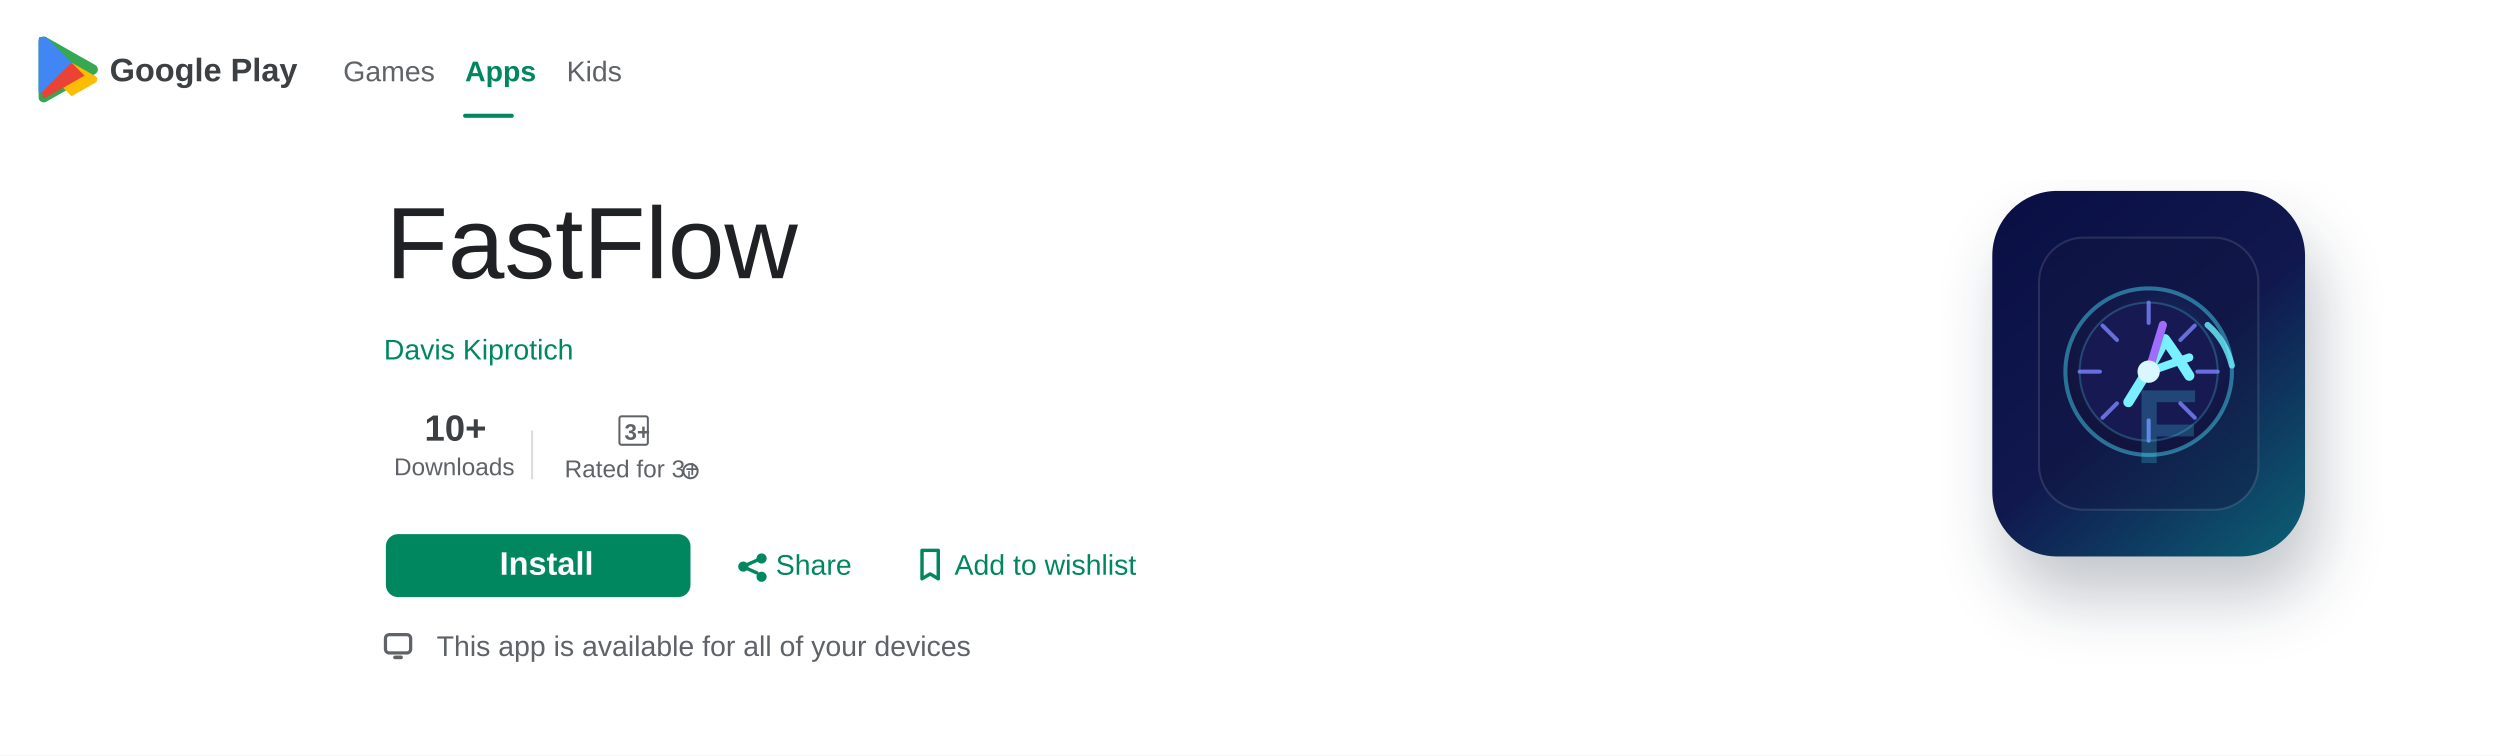
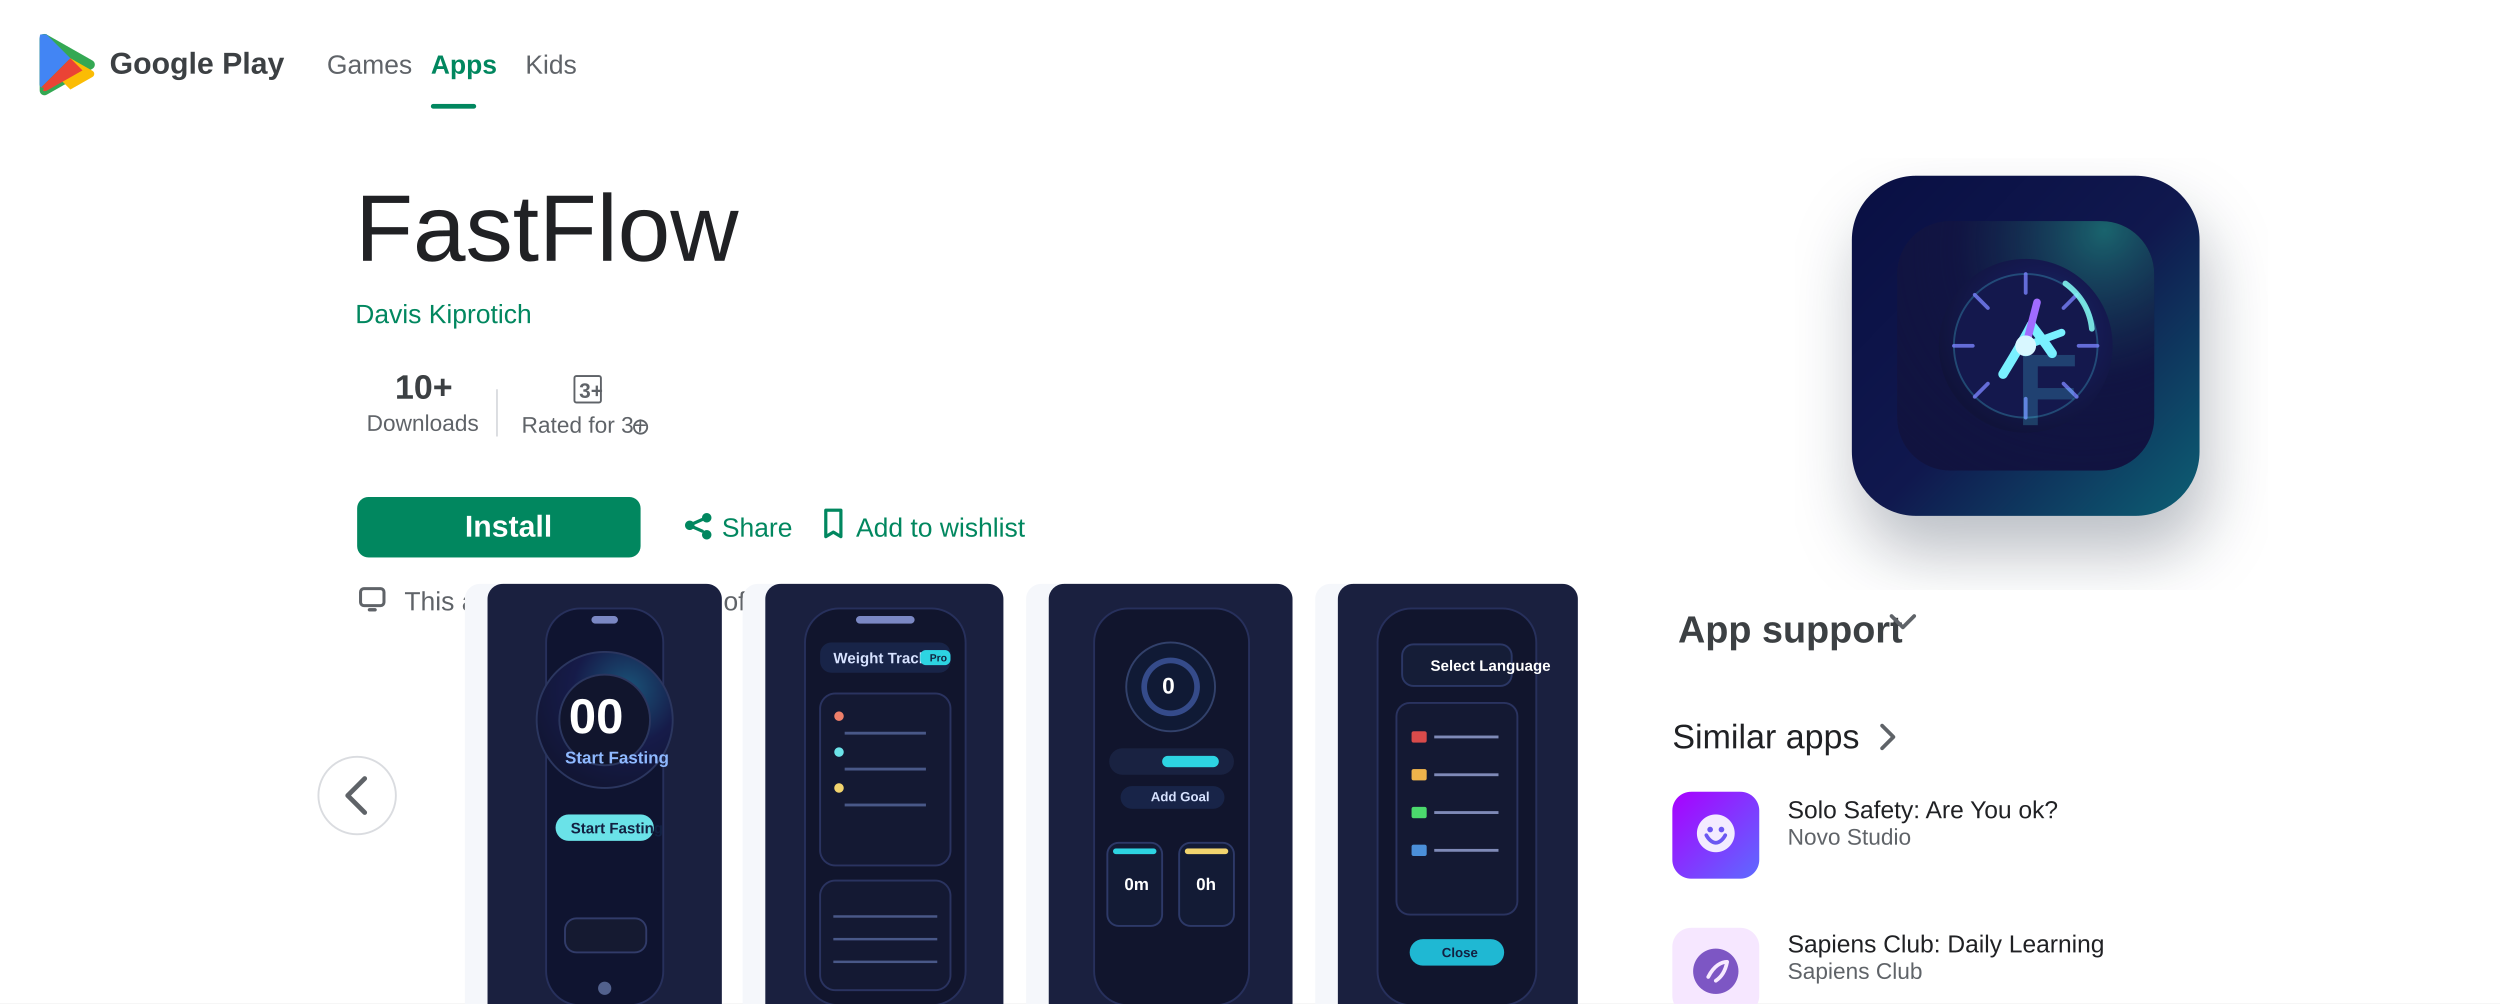
- <svg xmlns="http://www.w3.org/2000/svg" width="1231" height="372" viewBox="0 0 1231 372" fill="none">
-   <rect width="1231" height="372" fill="#ffffff" />
+ <svg xmlns="http://www.w3.org/2000/svg" width="1323" height="531" viewBox="0 0 1323 531" fill="none">
+   <rect width="1323" height="531" fill="#ffffff" />
  <g>
-     <path d="M19 20.5C19 18.567 21.067 17.345 22.733 18.291L46.917 32.018C48.61 32.979 48.61 35.421 46.917 36.382L22.733 50.109C21.067 51.055 19 49.833 19 47.9V20.5Z" fill="#34A853" />
-     <path d="M22.6 18.198 35.238 30.836 19.726 46.348A2.33 2.33 0 0 1 19 44.798V19.748c0-.57.142-1.106.392-1.55.77-.003 2.32-.01 3.208 0Z" fill="#4285F4" />
-     <path d="m35.238 30.836 11.679 6.629a1.87 1.87 0 0 1 0 3.272l-11.68 6.629-6.413-6.413 6.414-10.117Z" fill="#FBBC04" />
-     <path d="m19.726 46.348 15.512-15.512 6.414 6.414-18.92 10.74c-.628.357-1.37.354-2.006.004.25-.444.391-.98.391-1.646Z" fill="#EA4335" />
+     <path d="M21 20.5C21 18.567 23.067 17.345 24.733 18.291L48.917 32.018C50.61 32.979 50.61 35.421 48.917 36.382L24.733 50.109C23.067 51.055 21 49.833 21 47.9V20.5Z" fill="#34A853" />
+     <path d="M24.6 18.198 37.238 30.836 21.726 46.348A2.33 2.33 0 0 1 21 44.798V19.748c0-.57.142-1.106.392-1.55.77-.003 2.32-.01 3.208 0Z" fill="#4285F4" />
+     <path d="m37.238 30.836 11.679 6.629a1.87 1.87 0 0 1 0 3.272l-11.68 6.629-6.413-6.413 6.414-10.117Z" fill="#FBBC04" />
+     <path d="m21.726 46.348 15.512-15.512 6.414 6.414-18.92 10.74c-.628.357-1.37.354-2.006.004.25-.444.391-.98.391-1.646Z" fill="#EA4335" />
  </g>
-   <text x="54" y="40" fill="#3C4043" font-family="Arial, Helvetica, sans-serif" font-size="16" font-weight="600">Google Play</text>
-   <text x="169" y="40" fill="#5F6368" font-family="Arial, Helvetica, sans-serif" font-size="14">Games</text>
-   <text x="229" y="40" fill="#01875F" font-family="Arial, Helvetica, sans-serif" font-size="14" font-weight="600">Apps</text>
-   <text x="279" y="40" fill="#5F6368" font-family="Arial, Helvetica, sans-serif" font-size="14">Kids</text>
-   <rect x="228" y="56" width="25" height="2" rx="1" fill="#01875F" />
-   <text x="190" y="137" fill="#202124" font-family="Arial, Helvetica, sans-serif" font-size="50" font-weight="500">FastFlow</text>
-   <text x="189" y="177" fill="#01875F" font-family="Arial, Helvetica, sans-serif" font-size="14" font-weight="500">Davis Kiprotich</text>
-   <text x="209" y="217" fill="#3C4043" font-family="Arial, Helvetica, sans-serif" font-size="18" font-weight="600">10+</text>
-   <text x="194" y="234" fill="#5F6368" font-family="Arial, Helvetica, sans-serif" font-size="12">Downloads</text>
-   <line x1="262" y1="212" x2="262" y2="236" stroke="#DADCE0" />
-   <rect x="305" y="205" width="14" height="14" rx="1" fill="none" stroke="#5F6368" />
-   <text x="307.5" y="216.5" fill="#5F6368" font-family="Arial, Helvetica, sans-serif" font-size="11" font-weight="700">3+</text>
-   <text x="278" y="235" fill="#5F6368" font-family="Arial, Helvetica, sans-serif" font-size="12">Rated for 3+</text>
-   <circle cx="340" cy="232" r="3.5" fill="none" stroke="#5F6368" stroke-width="1" />
-   <text x="338.5" y="234.8" fill="#5F6368" font-family="Arial, Helvetica, sans-serif" font-size="5.5" font-weight="700">i</text>
-   <rect x="190" y="263" width="150" height="31" rx="6" fill="#01875F" />
-   <text x="246" y="283" fill="#ffffff" font-family="Arial, Helvetica, sans-serif" font-size="16" font-weight="700">Install</text>
-   <g transform="translate(358 269)">
+   <text x="58" y="39" fill="#3C4043" font-family="Arial, Helvetica, sans-serif" font-size="16" font-weight="600">Google Play</text>
+   <text x="173" y="39" fill="#5F6368" font-family="Arial, Helvetica, sans-serif" font-size="14">Games</text>
+   <text x="228" y="39" fill="#01875F" font-family="Arial, Helvetica, sans-serif" font-size="14" font-weight="600">Apps</text>
+   <text x="278" y="39" fill="#5F6368" font-family="Arial, Helvetica, sans-serif" font-size="14">Kids</text>
+   <rect x="228" y="55" width="24" height="2.5" rx="1.25" fill="#01875F" />
+   <text x="188" y="138" fill="#202124" font-family="Arial, Helvetica, sans-serif" font-size="50" font-weight="500">FastFlow</text>
+   <text x="188" y="171" fill="#01875F" font-family="Arial, Helvetica, sans-serif" font-size="14" font-weight="500">Davis Kiprotich</text>
+   <text x="209" y="211" fill="#3C4043" font-family="Arial, Helvetica, sans-serif" font-size="18" font-weight="600">10+</text>
+   <text x="194" y="228" fill="#5F6368" font-family="Arial, Helvetica, sans-serif" font-size="12">Downloads</text>
+   <line x1="263" y1="206" x2="263" y2="231" stroke="#DADCE0" />
+   <rect x="304" y="199" width="14" height="14" rx="1" fill="none" stroke="#5F6368" />
+   <text x="306.5" y="210.5" fill="#5F6368" font-family="Arial, Helvetica, sans-serif" font-size="11" font-weight="700">3+</text>
+   <text x="276" y="229" fill="#5F6368" font-family="Arial, Helvetica, sans-serif" font-size="12">Rated for 3+</text>
+   <circle cx="339" cy="226" r="3.5" fill="none" stroke="#5F6368" stroke-width="1" />
+   <text x="337.8" y="228.8" fill="#5F6368" font-family="Arial, Helvetica, sans-serif" font-size="5.5" font-weight="700">i</text>
+   <rect x="189" y="263" width="150" height="32" rx="6" fill="#01875F" />
+   <text x="246" y="284" fill="#ffffff" font-family="Arial, Helvetica, sans-serif" font-size="16" font-weight="700">Install</text>
+   <g transform="translate(357 268)">
    <circle cx="8" cy="10" r="2.5" fill="#01875F" />
    <circle cx="17" cy="6" r="2.5" fill="#01875F" />
    <circle cx="17" cy="15" r="2.5" fill="#01875F" />
    <path d="M10.2 8.9 14.7 6.9M10.2 11.1l4.5 2" stroke="#01875F" stroke-width="1.7" stroke-linecap="round" />
  </g>
-   <text x="382" y="283" fill="#01875F" font-family="Arial, Helvetica, sans-serif" font-size="14" font-weight="500">Share</text>
-   <g transform="translate(448 265)">
+   <text x="382" y="284" fill="#01875F" font-family="Arial, Helvetica, sans-serif" font-size="14" font-weight="500">Share</text>
+   <g transform="translate(431 264)">
    <path d="M6 6h8v14l-4-2.4L6 20V6Z" fill="none" stroke="#01875F" stroke-width="1.7" stroke-linejoin="round" />
  </g>
-   <text x="470" y="283" fill="#01875F" font-family="Arial, Helvetica, sans-serif" font-size="14" font-weight="500">Add to wishlist</text>
-   <g transform="translate(189 310)">
+   <text x="453" y="284" fill="#01875F" font-family="Arial, Helvetica, sans-serif" font-size="14" font-weight="500">Add to wishlist</text>
+   <g transform="translate(190 309)">
    <rect x="0.8" y="2.5" width="12.4" height="9" rx="1.8" fill="none" stroke="#5F6368" stroke-width="1.6" />
    <rect x="4.6" y="12.8" width="4.8" height="1.8" rx="0.9" fill="#5F6368" />
  </g>
-   <text x="215" y="323" fill="#5F6368" font-family="Arial, Helvetica, sans-serif" font-size="14">This app is available for all of your devices</text>
-   <g filter="url(#shadow)">
-     <rect x="981" y="94" width="154" height="180" rx="32" fill="url(#card)" />
-     <rect x="1004" y="117" width="108" height="134" rx="22" fill="#121640" fill-opacity=".42" stroke="rgba(255,255,255,.12)" />
-     <circle cx="1058" cy="183" r="41" fill="url(#dialGlow)" stroke="#4AE2FF" stroke-opacity=".45" stroke-width="2" />
-     <circle cx="1058" cy="183" r="34" fill="#171A52" stroke="#5EF2FF" stroke-opacity=".22" />
-     <path d="M1058 149v10M1058 207v10M1024 183h10M1082 183h10M1035.3 160.3l7.1 7.1M1073.6 198.6l7.1 7.1M1080.7 160.3l-7.1 7.1M1042.4 198.6l-7.1 7.1" stroke="#7B84FF" stroke-width="2" stroke-linecap="round" opacity=".8" />
-     <path d="M1048 198c10-16 16-26 18-31 3 4 7 10 12 18" stroke="#79F0FF" stroke-width="5" stroke-linecap="round" stroke-linejoin="round" />
-     <path d="M1058 183 1078 176" stroke="#79F0FF" stroke-width="4" stroke-linecap="round" />
-     <path d="M1058 183 1065 160" stroke="#A06CFF" stroke-width="4" stroke-linecap="round" />
-     <circle cx="1058" cy="183" r="5.5" fill="#D8F7FF" />
-     <path d="M1087 160c6 5 10 12 12 20" stroke="#6DF3FF" stroke-width="3" stroke-linecap="round" opacity=".8" />
-     <text x="1051" y="228" fill="#3EE7FF" font-family="Arial, Helvetica, sans-serif" font-size="52" font-weight="700" opacity=".22">F</text>
+   <text x="214" y="323" fill="#5F6368" font-family="Arial, Helvetica, sans-serif" font-size="14">This app is available for all of your devices</text>
+   <g filter="url(#appIconShadow)">
+     <rect x="980" y="93" width="184" height="180" rx="34" fill="url(#iconShell)" />
+     <rect x="1004" y="117" width="136" height="132" rx="28" fill="#11133F" />
+     <rect x="1004" y="117" width="136" height="132" rx="28" fill="url(#iconGlow)" fill-opacity=".88" />
+     <circle cx="1072" cy="183" r="46" fill="url(#dial)" />
+     <circle cx="1072" cy="183" r="38" fill="#14184D" stroke="#4FE9FF" stroke-opacity=".24" />
+     <path d="M1072 145v10M1072 211v10M1034 183h10M1100 183h10M1045 156l7 7M1092 203l7 7M1099 156l-7 7M1052 203l-7 7" stroke="#7B84FF" stroke-width="2" stroke-linecap="round" opacity=".78" />
+     <path d="M1060 198c8-13 13-22 15-26 3 4 7 9 11 15" stroke="#79F0FF" stroke-width="5" stroke-linecap="round" stroke-linejoin="round" />
+     <path d="M1072 183 1091 176" stroke="#79F0FF" stroke-width="4" stroke-linecap="round" />
+     <path d="M1072 183 1078 160" stroke="#A06CFF" stroke-width="4" stroke-linecap="round" />
+     <circle cx="1072" cy="183" r="5.5" fill="#D8F7FF" />
+     <path d="M1093 150c8 6 13 14 14 24" stroke="#86FFF7" stroke-width="3" stroke-linecap="round" opacity=".85" />
+     <text x="1067" y="225" fill="#52E7FF" font-family="Arial, Helvetica, sans-serif" font-size="54" font-weight="700" opacity=".2">F</text>
  </g>
+   <g transform="translate(188 309)">
+     <circle cx="1" cy="112" r="20.5" fill="#ffffff" stroke="#DADCE0" />
+     <path d="m5 103-9 9 9 9" stroke="#5F6368" stroke-width="2.5" stroke-linecap="round" stroke-linejoin="round" />
+   </g>
+   <g transform="translate(246 309)">
+     <rect width="136" height="236" rx="8" fill="#F5F7FB" />
+     <rect x="12" width="124" height="236" rx="8" fill="#1A203F" />
+     <rect x="43" y="13" width="62" height="210" rx="18" fill="#0F1430" stroke="#27305C" />
+     <rect x="67" y="17" width="14" height="4" rx="2" fill="#7B88C4" />
+     <circle cx="74" cy="72" r="36" fill="url(#phoneRing)" stroke="#2B365F" />
+     <circle cx="74" cy="72" r="24" fill="#11152D" stroke="#2B365F" />
+     <text x="55" y="79" fill="#ffffff" font-family="Arial, Helvetica, sans-serif" font-size="26" font-weight="700">00</text>
+     <text x="53" y="95" fill="#8FB9FF" font-family="Arial, Helvetica, sans-serif" font-size="9" font-weight="700">Start Fasting</text>
+     <rect x="48" y="122" width="52" height="14" rx="7" fill="#6AE2E8" />
+     <text x="56" y="132" fill="#122041" font-family="Arial, Helvetica, sans-serif" font-size="8" font-weight="700">Start Fasting</text>
+     <rect x="53" y="177" width="43" height="18" rx="6" fill="#151A31" stroke="#313B69" />
+     <circle cx="74" cy="214" r="3.5" fill="#52618D" />
+   </g>
+   <g transform="translate(393 309)">
+     <rect width="138" height="236" rx="8" fill="#F5F7FB" />
+     <rect x="12" width="126" height="236" rx="8" fill="#1A203F" />
+     <rect x="33" y="13" width="85" height="210" rx="18" fill="#11152D" stroke="#27305C" />
+     <rect x="60" y="17" width="31" height="4" rx="2" fill="#7B88C4" />
+     <rect x="41" y="31" width="69" height="16" rx="6" fill="#182448" />
+     <text x="48" y="42" fill="#D7E2FF" font-family="Arial, Helvetica, sans-serif" font-size="8" font-weight="700">Weight Tracker</text>
+     <rect x="94" y="35" width="16" height="8" rx="3" fill="#2DD4E2" />
+     <text x="99" y="41" fill="#11233F" font-family="Arial, Helvetica, sans-serif" font-size="5.5" font-weight="700">Pro</text>
+     <rect x="41" y="58" width="69" height="91" rx="8" fill="#141933" stroke="#2A3360" />
+     <path d="M54 79h43M54 98h43M54 117h43" stroke="#495888" stroke-width="1.5" />
+     <g fill="#EE7F6A">
+       <circle cx="51" cy="70" r="2.5" />
+     </g>
+     <g fill="#6CE3E9">
+       <circle cx="51" cy="89" r="2.5" />
+     </g>
+     <g fill="#F2D46E">
+       <circle cx="51" cy="108" r="2.5" />
+     </g>
+     <rect x="41" y="157" width="69" height="58" rx="8" fill="#141933" stroke="#2A3360" />
+     <path d="M48 176h55M48 188h55M48 200h55" stroke="#495888" stroke-width="1.3" />
+   </g>
+   <g transform="translate(543 309)">
+     <rect width="141" height="236" rx="8" fill="#F5F7FB" />
+     <rect x="12" width="129" height="236" rx="8" fill="#1A203F" />
+     <rect x="36" y="13" width="82" height="210" rx="18" fill="#11152D" stroke="#27305C" />
+     <rect x="53" y="31" width="47" height="47" rx="23.5" fill="#101A35" stroke="#32416B" />
+     <circle cx="76.5" cy="54.5" r="14" stroke="#354B8A" stroke-width="3" />
+     <text x="72" y="58" fill="#ffffff" font-family="Arial, Helvetica, sans-serif" font-size="12" font-weight="700">0</text>
+     <rect x="44" y="87" width="66" height="14" rx="7" fill="#192241" />
+     <rect x="72" y="91" width="30" height="6" rx="3" fill="#2DD4E2" />
+     <rect x="50" y="107" width="55" height="12" rx="6" fill="#182448" />
+     <text x="66" y="115" fill="#D7E2FF" font-family="Arial, Helvetica, sans-serif" font-size="7" font-weight="700">Add Goal</text>
+     <rect x="43" y="137" width="29" height="44" rx="6" fill="#131B35" stroke="#2D3968" />
+     <rect x="46" y="140" width="23" height="3" rx="1.5" fill="#2DD4E2" />
+     <text x="52" y="162" fill="#ffffff" font-family="Arial, Helvetica, sans-serif" font-size="9" font-weight="700">0m</text>
+     <rect x="81" y="137" width="29" height="44" rx="6" fill="#131B35" stroke="#2D3968" />
+     <rect x="84" y="140" width="23" height="3" rx="1.5" fill="#F2D46E" />
+     <text x="90" y="162" fill="#ffffff" font-family="Arial, Helvetica, sans-serif" font-size="9" font-weight="700">0h</text>
+   </g>
+   <g transform="translate(696 309)">
+     <rect width="139" height="236" rx="8" fill="#F5F7FB" />
+     <rect x="12" width="127" height="236" rx="8" fill="#1A203F" />
+     <rect x="33" y="13" width="84" height="210" rx="18" fill="#11152D" stroke="#27305C" />
+     <rect x="46" y="32" width="58" height="22" rx="6" fill="#151D37" stroke="#2B3765" />
+     <text x="61" y="46" fill="#FFFFFF" font-family="Arial, Helvetica, sans-serif" font-size="8" font-weight="700">Select Language</text>
+     <rect x="43" y="63" width="64" height="112" rx="7" fill="#141933" stroke="#2A3360" />
+     <g fill="#D94B4B">
+       <rect x="51" y="78" width="8" height="6" rx="1" />
+     </g>
+     <g fill="#EEB34B">
+       <rect x="51" y="98" width="8" height="6" rx="1" />
+     </g>
+     <g fill="#4BD96D">
+       <rect x="51" y="118" width="8" height="6" rx="1" />
+     </g>
+     <g fill="#4B8FD9">
+       <rect x="51" y="138" width="8" height="6" rx="1" />
+     </g>
+     <path d="M63 81h34M63 101h34M63 121h34M63 141h34" stroke="#7F8AB8" stroke-width="1.5" />
+     <rect x="50" y="188" width="50" height="14" rx="7" fill="#1FB8D3" />
+     <text x="67" y="197.5" fill="#122041" font-family="Arial, Helvetica, sans-serif" font-size="7" font-weight="700">Close</text>
+   </g>
+   <text x="888" y="340" fill="#3C4043" font-family="Arial, Helvetica, sans-serif" font-size="20" font-weight="600">App support</text>
+   <path d="m1001 326 6 6 6-6" stroke="#5F6368" stroke-width="2" stroke-linecap="round" stroke-linejoin="round" />
+   <text x="885" y="396" fill="#202124" font-family="Arial, Helvetica, sans-serif" font-size="18" font-weight="500">Similar apps</text>
+   <path d="m996 384 6 6-6 6" stroke="#5F6368" stroke-width="2" stroke-linecap="round" stroke-linejoin="round" />
+   <g transform="translate(885 419)">
+     <rect width="46" height="46" rx="10" fill="url(#ghostCard)" />
+     <circle cx="23" cy="22" r="10" fill="#ffffff" opacity=".9" />
+     <path d="M18 23c1 2 3 4 5 4s4-2 5-4" stroke="#6B57F2" stroke-width="2" stroke-linecap="round" />
+     <circle cx="20" cy="20" r="1.5" fill="#6B57F2" />
+     <circle cx="26" cy="20" r="1.5" fill="#6B57F2" />
+   </g>
+   <text x="946" y="433" fill="#202124" font-family="Arial, Helvetica, sans-serif" font-size="13" font-weight="500">Solo Safety: Are You ok?</text>
+   <text x="946" y="447" fill="#5F6368" font-family="Arial, Helvetica, sans-serif" font-size="12">Novo Studio</text>
+   <g transform="translate(885 491)">
+     <rect width="46" height="46" rx="10" fill="#F6E7FF" />
+     <circle cx="23" cy="23" r="12" fill="#7D56C4" />
+     <path d="M19 26c3-6 7-8 10-8-1 5-3 8-6 10" stroke="#F7E9FF" stroke-width="2" stroke-linecap="round" stroke-linejoin="round" />
+   </g>
+   <text x="946" y="504" fill="#202124" font-family="Arial, Helvetica, sans-serif" font-size="13" font-weight="500">Sapiens Club: Daily Learning</text>
+   <text x="946" y="518" fill="#5F6368" font-family="Arial, Helvetica, sans-serif" font-size="12">Sapiens Club</text>
  <defs>
-     <linearGradient id="card" x1="981" y1="94" x2="1135" y2="274" gradientUnits="userSpaceOnUse">
+     <linearGradient id="iconShell" x1="980" y1="93" x2="1164" y2="273" gradientUnits="userSpaceOnUse">
      <stop stop-color="#090F43" />
      <stop offset=".52" stop-color="#10184E" />
      <stop offset="1" stop-color="#0C6074" />
    </linearGradient>
-     <radialGradient id="dialGlow" cx="0" cy="0" r="1" gradientUnits="userSpaceOnUse" gradientTransform="translate(1066 171) rotate(132.064) scale(57.3989)">
-       <stop stop-color="#16356C" />
-       <stop offset=".54" stop-color="#13184A" />
-       <stop offset="1" stop-color="#11133B" />
+     <radialGradient id="iconGlow" cx="0" cy="0" r="1" gradientUnits="userSpaceOnUse" gradientTransform="translate(1114 122) rotate(130.315) scale(153.196 137.255)">
+       <stop stop-color="#1B6F74" />
+       <stop offset=".55" stop-color="#111647" stop-opacity=".5" />
+       <stop offset="1" stop-color="#111647" stop-opacity="0" />
    </radialGradient>
-     <filter id="shadow" x="955" y="89" width="218" height="243" filterUnits="userSpaceOnUse" color-interpolation-filters="sRGB">
+     <radialGradient id="dial" cx="0" cy="0" r="1" gradientUnits="userSpaceOnUse" gradientTransform="translate(1080 174) rotate(133.742) scale(56.6546)">
+       <stop stop-color="#173B71" />
+       <stop offset=".55" stop-color="#151A52" />
+       <stop offset="1" stop-color="#10133A" />
+     </radialGradient>
+     <radialGradient id="phoneRing" cx="0" cy="0" r="1" gradientUnits="userSpaceOnUse" gradientTransform="translate(86 56) rotate(130.601) scale(57.8013)">
+       <stop stop-color="#1A5479" />
+       <stop offset=".5" stop-color="#161B49" />
+       <stop offset="1" stop-color="#111531" />
+     </radialGradient>
+     <linearGradient id="ghostCard" x1="0" y1="0" x2="46" y2="46" gradientUnits="userSpaceOnUse">
+       <stop stop-color="#A900FF" />
+       <stop offset="1" stop-color="#5D6BFF" />
+     </linearGradient>
+     <filter id="appIconShadow" x="950" y="84" width="250" height="228" filterUnits="userSpaceOnUse" color-interpolation-filters="sRGB">
      <feFlood flood-opacity="0" result="BackgroundImageFix" />
      <feColorMatrix in="SourceAlpha" type="matrix" values="0 0 0 0 0 0 0 0 0 0 0 0 0 0 0 0 0 0 127 0" result="hardAlpha" />
-       <feOffset dx="6" dy="20" />
-       <feGaussianBlur stdDeviation="16" />
-       <feColorMatrix type="matrix" values="0 0 0 0 0.021 0 0 0 0 0.082 0 0 0 0 0.165 0 0 0 0.24 0" />
+       <feOffset dx="4" dy="20" />
+       <feGaussianBlur stdDeviation="17" />
+       <feColorMatrix type="matrix" values="0 0 0 0 0.024 0 0 0 0 0.079 0 0 0 0 0.17 0 0 0 0.27 0" />
      <feBlend mode="normal" in2="BackgroundImageFix" result="effect1_dropShadow_1_1" />
      <feBlend mode="normal" in="SourceGraphic" in2="effect1_dropShadow_1_1" result="shape" />
    </filter>
  </defs>
</svg>
